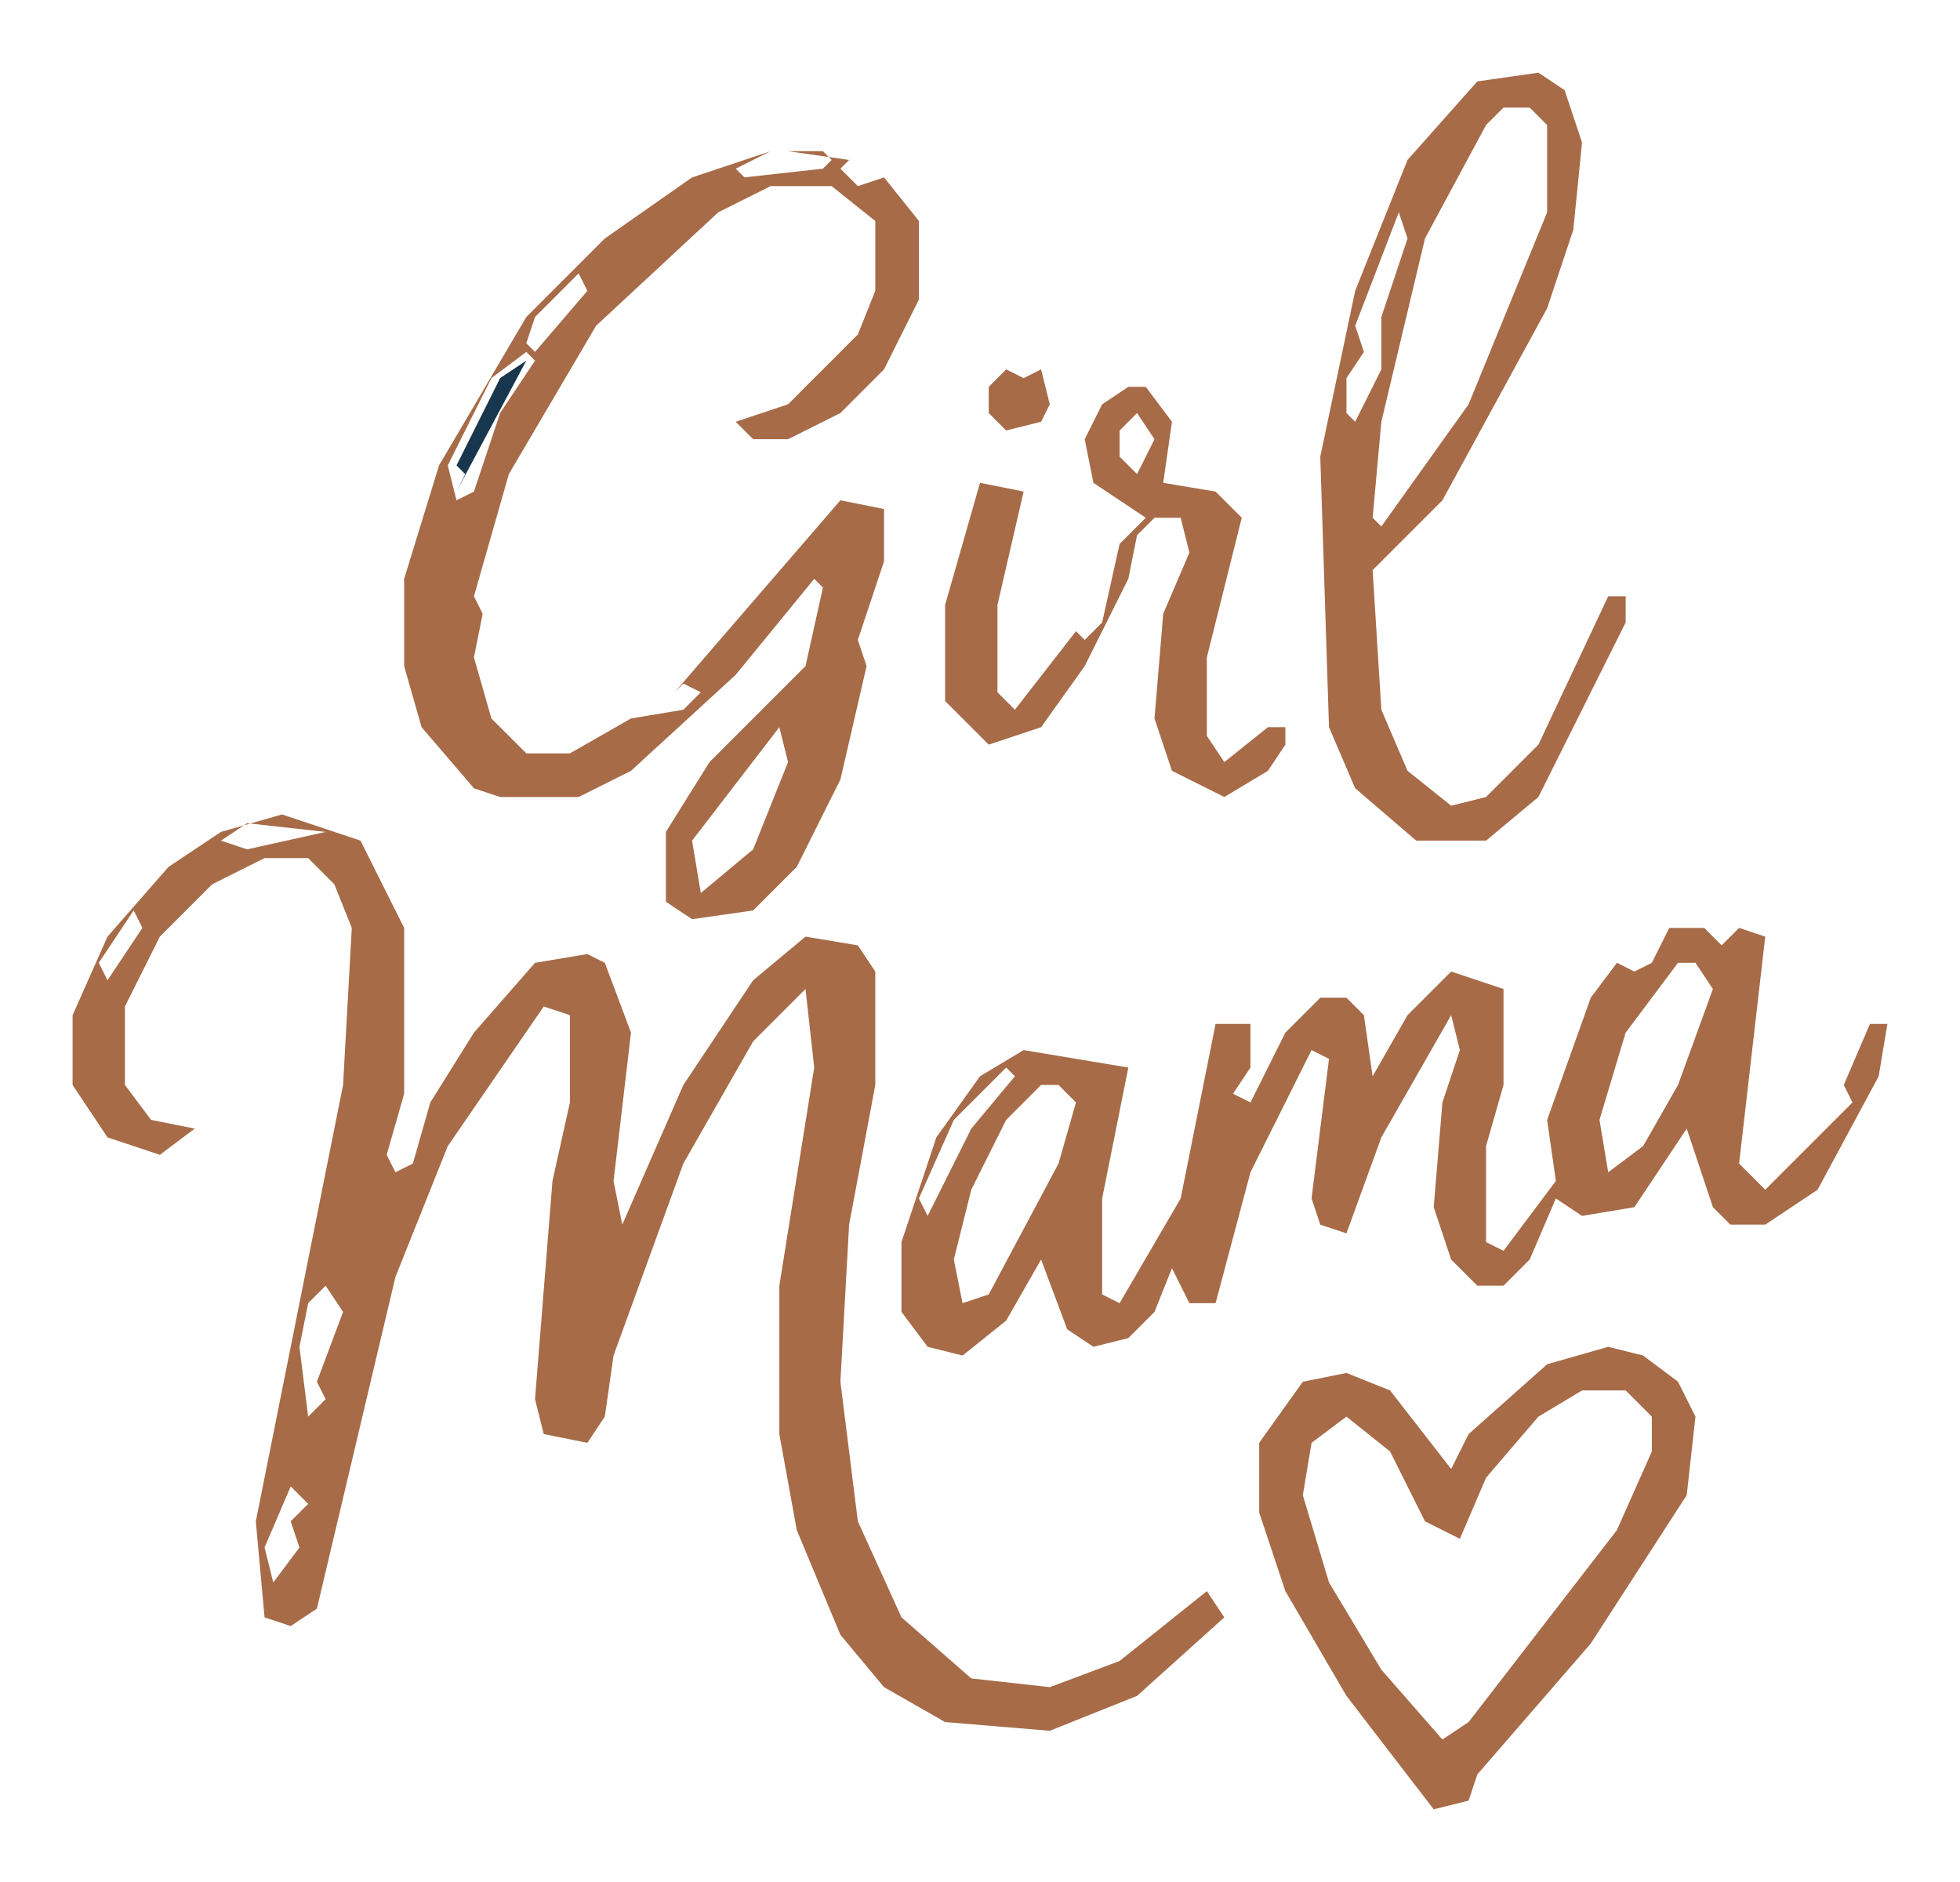
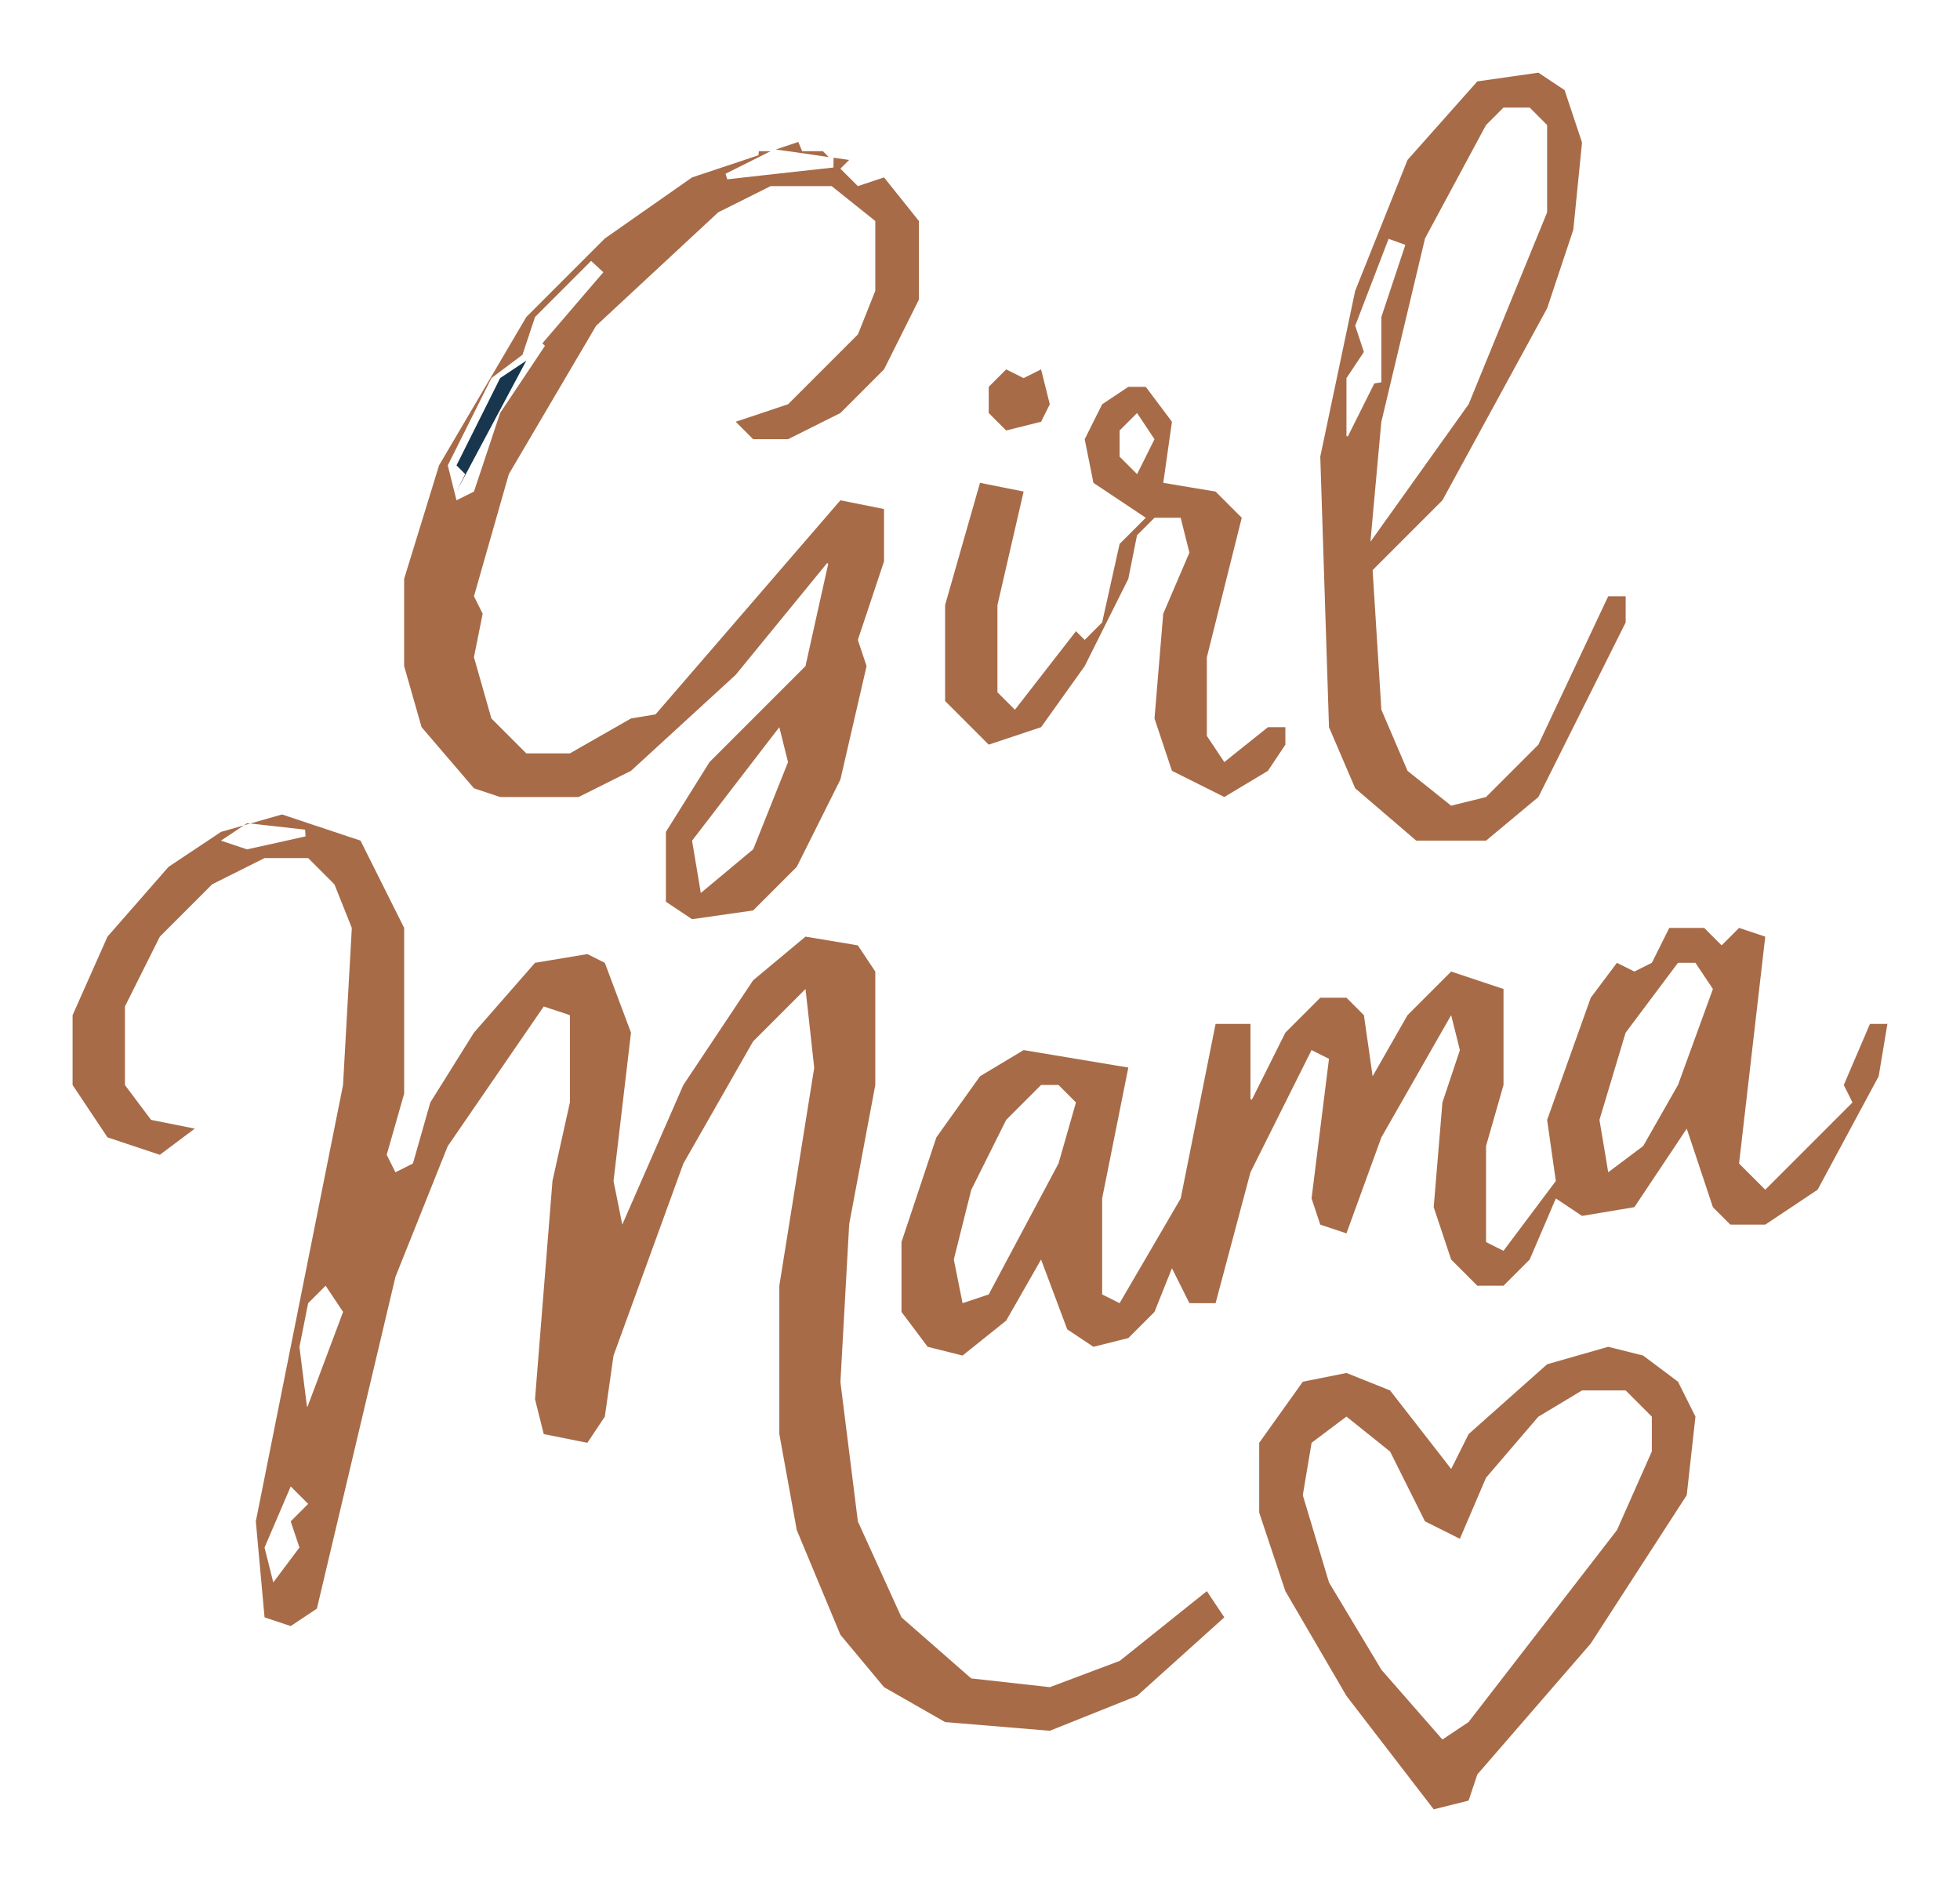
- <svg xmlns="http://www.w3.org/2000/svg" width="100mm" height="96mm" viewBox="-4.32 8.68 224.64 215.64">
-   <g fill="#18364D">
-     <path fill-rule="evenodd" d="M56,50 L53,52 L48,62 L49,63 L48,65Z" />
+ <svg xmlns="http://www.w3.org/2000/svg" data-zigzag="fabric=standard overlaps=1 hat=0 hoop=0" width="100mm" height="96mm" viewBox="-4.32 8.68 224.64 215.64">
+   <g id="tl-1" fill="#18364D">
+     <path id="fill" fill-rule="evenodd" d="M56 50 L53 52 L48 62 L49 63 L48 65Z" />
  </g>
-   <g fill="#A76B48">
-     <path fill-rule="evenodd" d="M184,164 L180,163 L173,165 L164,173 L162,177 L155,168 L150,166 L145,167 L140,174 L140,182 L143,191 L150,203 L160,216 L164,215 L165,212 L178,197 L189,180 L190,171 L188,167Z M182,168 L185,171 L185,175 L181,184 L164,206 L161,208 L154,200 L148,190 L145,180 L146,174 L150,171 L155,175 L159,183 L163,185 L166,178 L172,171 L177,168Z M212,126 L210,126 L207,133 L208,135 L198,145 L195,142 L198,116 L195,115 L193,117 L191,115 L187,115 L185,119 L183,120 L181,119 L178,123 L173,137 L174,144 L168,152 L166,151 L166,140 L168,133 L168,122 L162,120 L157,125 L153,132 L152,125 L150,123 L147,123 L143,127 L139,135 L137,134 L139,131 L139,126 L135,126 L131,146 L124,158 L122,157 L122,146 L125,131 L113,129 L108,132 L103,139 L99,151 L99,159 L102,163 L106,164 L111,160 L115,153 L118,161 L121,163 L125,162 L128,159 L130,154 L132,158 L135,158 L139,143 L146,129 L148,130 L146,146 L147,149 L150,150 L154,139 L162,125 L163,129 L161,135 L160,147 L162,153 L165,156 L168,156 L171,153 L174,146 L177,148 L183,147 L189,138 L192,147 L194,149 L198,149 L204,145 L211,132Z M117,133 L119,135 L117,142 L109,157 L106,158 L105,153 L107,145 L111,137 L115,133Z M111,131 L112,132 L107,138 L102,148 L101,146 L105,137Z M190,119 L192,122 L188,133 L184,140 L180,143 L179,137 L182,127 L188,119Z M8,116 L4,125 L4,133 L8,139 L14,141 L18,138 L13,137 L10,133 L10,124 L14,116 L20,110 L26,107 L31,107 L34,110 L36,115 L35,133 L25,183 L26,194 L29,195 L32,193 L41,155 L47,140 L58,124 L61,125 L61,135 L59,144 L57,169 L58,173 L63,174 L65,171 L66,164 L74,142 L82,128 L88,122 L89,131 L85,156 L85,173 L87,184 L92,196 L97,202 L104,206 L116,207 L126,203 L136,194 L134,191 L124,199 L116,202 L107,201 L99,194 L94,183 L92,167 L93,149 L96,133 L96,120 L94,117 L88,116 L82,121 L74,133 L67,149 L66,144 L68,127 L65,119 L63,118 L57,119 L50,127 L45,135 L43,142 L41,143 L40,141 L42,134 L42,115 L37,105 L28,102 L21,104 L15,108Z M29,179 L31,181 L29,183 L30,186 L27,190 L26,186Z M33,156 L35,159 L32,167 L33,169 L31,171 L30,163 L31,158Z M11,113 L12,115 L8,121 L7,119Z M21,105 L24,103 L33,104 L24,106Z M125,53 L122,55 L120,59 L121,64 L127,68 L124,71 L122,80 L120,82 L119,81 L112,90 L110,88 L110,78 L113,65 L108,64 L104,78 L104,89 L109,94 L115,92 L120,85 L125,75 L126,70 L128,68 L131,68 L132,72 L129,79 L128,91 L130,97 L136,100 L141,97 L143,94 L143,92 L141,92 L136,96 L134,93 L134,84 L138,68 L135,65 L129,64 L130,57 L127,53Z M126,56 L128,59 L126,63 L124,61 L124,58Z M115,51 L113,52 L111,51 L109,53 L109,56 L111,58 L115,57 L116,55Z M86,26 L90,26 L91,27 L90,28 L81,29 L80,28 L84,26 L75,29 L65,36 L56,45 L46,62 L42,75 L42,85 L44,92 L50,99 L53,100 L62,100 L68,97 L80,86 L89,75 L90,76 L88,85 L77,96 L72,104 L72,112 L75,114 L82,113 L87,108 L92,98 L95,85 L94,82 L97,73 L97,67 L92,66 L73,88 L74,87 L76,88 L74,90 L68,91 L61,95 L56,95 L52,91 L50,84 L51,79 L50,77 L54,63 L64,46 L78,33 L84,30 L91,30 L96,34 L96,42 L94,47 L86,55 L80,57 L82,59 L86,59 L92,56 L97,51 L101,43 L101,34 L97,29 L94,30 L92,28 L93,27Z M85,92 L86,96 L82,106 L76,111 L75,105Z M56,49 L57,50 L53,56 L50,65 L48,66 L47,62 L52,52Z M62,40 L63,42 L57,49 L56,48 L57,45Z M172,17 L165,18 L157,27 L151,42 L147,61 L148,92 L151,99 L158,105 L166,105 L172,100 L182,80 L182,77 L180,77 L172,94 L166,100 L162,101 L157,97 L154,90 L153,74 L161,66 L173,44 L176,35 L177,25 L175,19Z M156,33 L157,36 L154,45 L154,51 L151,57 L150,56 L150,52 L152,49 L151,46Z M171,21 L173,23 L173,33 L164,55 L154,69 L153,68 L154,57 L159,36 L166,23 L168,21Z" />
+   <g id="tl-2" fill="#A76B48">
+     <path id="fill_#2" fill-rule="evenodd" d="M4 133 L4 125 L8 116 L15 108 L20.47 104.36 L21 104 L23.46 103.3 L23.62 103.25 L23.77 103.15 L24 103 L24.14 103.02 L24.36 103.04 L24.57 102.98 L28 102 L37 105 L42 115 L42 134 L40 141 L40.2 141.39 L40.5 142 L41 143 L42.01 142.5 L42.56 142.22 L43 142 L43.14 141.53 L45 135 L50 127 L57 119 L63 118 L65 119 L68 127 L66.02 143.82 L66 144 L66.03 144.18 L66.3 145.5 L67 149 L68.43 145.73 L74 133 L82 121 L88 116 L94 117 L96 120 L96 133 L93.01 148.93 L93 149 L93 149.07 L92.01 166.9 L92 167 L92.01 167.1 L93.98 182.83 L94 183 L94.07 183.16 L98.9 193.78 L99 194 L99.18 194.16 L106.73 200.77 L107 201 L107.35 201.04 L115.73 201.97 L116 202 L116.25 201.91 L123.83 199.06 L124 199 L124.14 198.89 L134 191 L136 194 L126 203 L116 207 L104 206 L97 202 L92 196 L87 184 L85 173 L85 156 L88.98 131.15 L89 131 L88.98 130.85 L88.26 124.32 L88 122 L86.35 123.65 L82.11 127.89 L82 128 L81.92 128.13 L74.05 141.92 L74 142 L73.97 142.09 L66.04 163.89 L66 164 L65.98 164.12 L65 171 L63 174 L58 173 L57 169 L59 144 L60.97 135.12 L61 135 L61 125 L60.23 124.74 L58.8 124.27 L58 124 L57.52 124.7 L47.07 139.9 L47 140 L46.95 140.12 L41.03 154.92 L41 155 L40.98 155.08 L32 193 L29 195 L26 194 L25 183 L34.98 133.08 L35 133 L35 132.92 L35.99 115.25 L36 115 L35.91 114.77 L34.09 110.21 L34 110 L31 107 L26 107 L20 110 L14 116 L10 124 L10 133 L10.22 133.3 L12.74 136.66 L13 137 L13.42 137.08 L18 138 L14 141 L8 139Z M21 105 L23.18 105.73 L23.7 105.9 L24 106 L24.3 105.93 L26.4 105.47 L30.7 104.51 L30.65 103.74 L26.28 103.25 L24.58 103.06 L24.36 103.04 L24.15 103.1 L23.79 103.2 L23.62 103.25 L23.48 103.35 L22.91 103.73Z M26 186 L26.09 186.37 L26.43 187.71 L27 190 L30 186 L29.18 183.55 L29 183 L31 181 L29 179 L26.15 185.65Z M30 163 L30.02 163.18 L30.31 165.48 L30.86 169.84 L30.93 169.85 L32.48 165.73 L34.8 159.54 L35 159 L33.76 157.14 L33 156 L32.03 156.97 L31.24 157.76 L31 158 L30.93 158.33 L30.04 162.82Z M42 85 L42 75 L46 62 L56 45 L65 36 L75 29 L81.9 26.7 L82.61 26.46 L82.65 26 L84 26 L82.78 26.61 L78.84 28.58 L79.03 29.22 L83.4 28.73 L86.83 28.35 L91.2 27.87 L91.22 26.75 L86.87 26.12 L86 26 L84.79 25.83 L84.6 25.8 L87.18 24.94 L87.33 25.31 L87.62 26 L90 26 L90.67 26.67 L91.04 26.72 L93 27 L93.16 25.89 L93 27 L92 28 L93.05 29.05 L93.51 29.51 L94 30 L94.66 29.78 L97 29 L101 34 L101 43 L97 51 L92 56 L86 59 L82 59 L80 57 L85.75 55.08 L86 55 L94 47 L94.09 46.79 L95.92 42.2 L96 42 L96 34 L95.58 33.66 L91.31 30.25 L91 30 L84 30 L83.76 30.12 L78.14 32.93 L78 33 L77.88 33.11 L64.12 45.89 L64 46 L63.92 46.14 L54.07 62.88 L54 63 L53.96 63.14 L50.12 76.58 L50 77 L50.2 77.39 L51 79 L50.05 83.73 L50 84 L50.08 84.26 L51.92 90.72 L52 91 L56 95 L61 95 L61.26 94.85 L68 91 L70.41 90.6 L70.81 90.53 L71.08 90.22 L73 88 L92 66 L97 67 L97 73 L94.12 81.64 L94 82 L94.12 82.36 L95 85 L92 98 L87 108 L82 113 L75 114 L72 112 L72 104 L77 96 L88 85 L88.07 84.68 L89.65 77.56 L90.61 73.27 L90.47 73.2 L87.69 76.6 L80 86 L68 97 L62 100 L53 100 L50 99 L44 92Z M47 62 L47.1 62.4 L47.66 64.64 L48 66 L49.58 65.21 L50 65 L50.15 64.56 L53 56 L55.7 51.96 L58.14 48.3 L57.84 48.02 L58.55 47.19 L61.97 43.2 L64.83 39.87 L63.43 38.57 L57 45 L56.92 45.25 L56.63 46.11 L55.56 49.33 L54.09 50.43 L52.21 51.84 L52 52Z M75 105 L75.68 109.07 L76 111 L77.5 109.75 L81.78 106.18 L82 106 L82.11 105.74 L86 96 L85.91 95.65 L85.56 94.25 L85 92 L83.58 93.84 L75.3 104.61Z M99 159 L99 151 L103 139 L108 132 L113 129 L125 131 L122.02 145.89 L122 146 L122 157 L123.06 157.53 L124 158 L124.53 157.09 L130.91 146.16 L131 146 L131.04 145.82 L135 126 L139 126 L139 134.64 L139.16 134.68 L141.13 130.74 L143 127 L147 123 L150 123 L152 125 L152.54 128.76 L153 132 L154.62 129.16 L157 125 L162 120 L168 122 L168 133 L166.04 139.85 L166 140 L166 151 L166.62 151.31 L167.16 151.58 L168 152 L168.56 151.25 L173.72 144.37 L174 144 L173.93 143.54 L173 137 L178 123 L181 119 L182.5 119.75 L183 120 L183.5 119.75 L184.66 119.17 L185 119 L185.17 118.67 L187 115 L191 115 L193 117 L193.79 116.21 L195 115 L198 116 L195.06 141.46 L195 142 L198 145 L208 135 L207.64 134.28 L207 133 L210 126 L212 126 L211 132 L204 145 L198 149 L194 149 L192 147 L189.73 140.18 L189 138 L187.73 139.91 L183 147 L177 148 L174 146 L173.47 147.24 L171 153 L168 156 L165 156 L162 153 L160 147 L161 135 L162.9 129.31 L163 129 L162.92 128.68 L162.68 127.71 L162 125 L160.61 127.43 L154.05 138.92 L154 139 L153.97 139.09 L150 150 L147 149 L146 146 L147.9 130.79 L148 130 L147.29 129.65 L146 129 L145.5 130 L139.05 142.9 L139 143 L138.97 143.11 L135 158 L132 158 L131.12 156.24 L130 154 L129.07 156.32 L128 159 L125 162 L121 163 L118 161 L115.84 155.24 L115 153 L113.81 155.08 L111 160 L106 164 L102 163 L99 159Z M105 153 L105.05 153.25 L105.75 156.75 L106 158 L109 157 L109.21 156.6 L116.94 142.1 L117 142 L117.03 141.88 L118.82 135.63 L119 135 L117 133 L115 133 L111 137 L110.92 137.16 L107.06 144.89 L107 145 L105.06 152.75Z M179 137 L179.04 137.26 L179.7 141.18 L180 143 L181.48 141.89 L183.81 140.14 L184 140 L184.12 139.8 L187.95 133.08 L188 133 L188.03 132.91 L191.81 122.53 L192 122 L191.69 121.53 L190.33 119.5 L190 119 L188 119 L187.66 119.45 L182.12 126.84 L182 127 L181.94 127.19 L179.07 136.75Z M104 89 L104 78 L108 64 L113 65 L110.03 77.88 L110 78 L110 88 L110.33 88.33 L111.1 89.1 L112 90 L112.78 89 L119 81 L119.21 81.21 L120 82 L122 80 L122.07 79.68 L124 71 L127 68 L125.86 67.24 L121 64 L120 59 L122 55 L125 53 L127 53 L130 57 L129.16 62.91 L129 64 L130.08 64.18 L135 65 L138 68 L134.03 83.87 L134 84 L134 93 L134.19 93.28 L135.32 94.98 L136 96 L136.96 95.23 L141 92 L143 92 L143 94 L141 97 L136 100 L130 97 L128 91 L129 79 L131.85 72.35 L132 72 L131.91 71.63 L131.21 68.85 L131 68 L128 68 L127.67 68.33 L126.24 69.76 L126 70 L125.93 70.33 L125 75 L120 85 L115 92 L109 94Z M124 58 L124 61 L126 63 L126.7 61.61 L127.71 59.58 L128 59 L127.64 58.46 L126.76 57.14 L126 56 L125.03 56.97 L124.33 57.67Z M109 56 L109 53 L111 51 L112.5 51.75 L113 52 L115 51 L116.09 50.73 L115 51 L116 55 L115 57 L111 58 L109 56Z M140 174 L145 167 L150 166 L155 168 L160.91 175.59 L162 177 L162.8 175.41 L164 173 L173 165 L180 163 L184 164 L188 167 L190 171 L189 180 L178 197 L165.15 211.83 L165 212 L164.93 212.21 L164 215 L160 216 L150 203 L143 191 L140 182 L140 174Z M145 180 L145.07 180.25 L147.96 189.87 L148 190 L148.07 190.12 L153.95 199.91 L154 200 L154.07 200.08 L160.35 207.26 L161 208 L161.82 207.45 L163.85 206.1 L164 206 L164.11 205.85 L180.92 184.11 L181 184 L181.06 183.88 L184.9 175.22 L185 175 L185 171 L184.67 170.67 L182.33 168.33 L182 168 L177 168 L176.73 168.16 L172.16 170.91 L172 171 L171.88 171.14 L166.11 177.87 L166 178 L165.93 178.16 L163 185 L159 183 L155.11 175.22 L155 175 L154.81 174.85 L150.68 171.54 L150 171 L149.3 171.52 L146.36 173.73 L146 174 L145.93 174.44 L145.04 179.74Z M148 92 L147 61 L151 42 L157 27 L165 18 L172 17 L175 19 L177 25 L176 35 L173 44 L161 66 L153 74 L153.03 74.51 L153.99 89.81 L154 90 L154.08 90.18 L156.89 96.74 L157 97 L157.22 97.18 L161.57 100.65 L162 101 L162.54 100.86 L165.7 100.08 L166 100 L166.22 99.78 L171.86 94.14 L172 94 L172.08 93.82 L180 77 L182 77 L182 80 L172 100 L166 105 L158 105 L151 99 L148 92Z M150 52 L150 58.64 L150.16 58.68 L152.13 54.74 L153.2 52.6 L153.2 52.61 L154 52.48 L154 45 L156.75 36.73 L154.83 36.04 L153.25 40.15 L151.15 45.62 L151 46 L151.13 46.38 L151.81 48.43 L152 49 L151.94 49.09 L150.19 51.72Z M152.75 70.75 L155.16 67.38 L163.92 55.11 L164 55 L164.05 54.88 L172.92 33.2 L173 33 L173 23 L172.67 22.67 L171.33 21.33 L171 21 L168 21 L167.67 21.33 L166.12 22.88 L166 23 L165.92 23.14 L159.07 35.87 L159 36 L158.97 36.14 L154.02 56.92 L154 57 L153.99 57.08 L153.12 66.62Z" />
  </g>
</svg>
